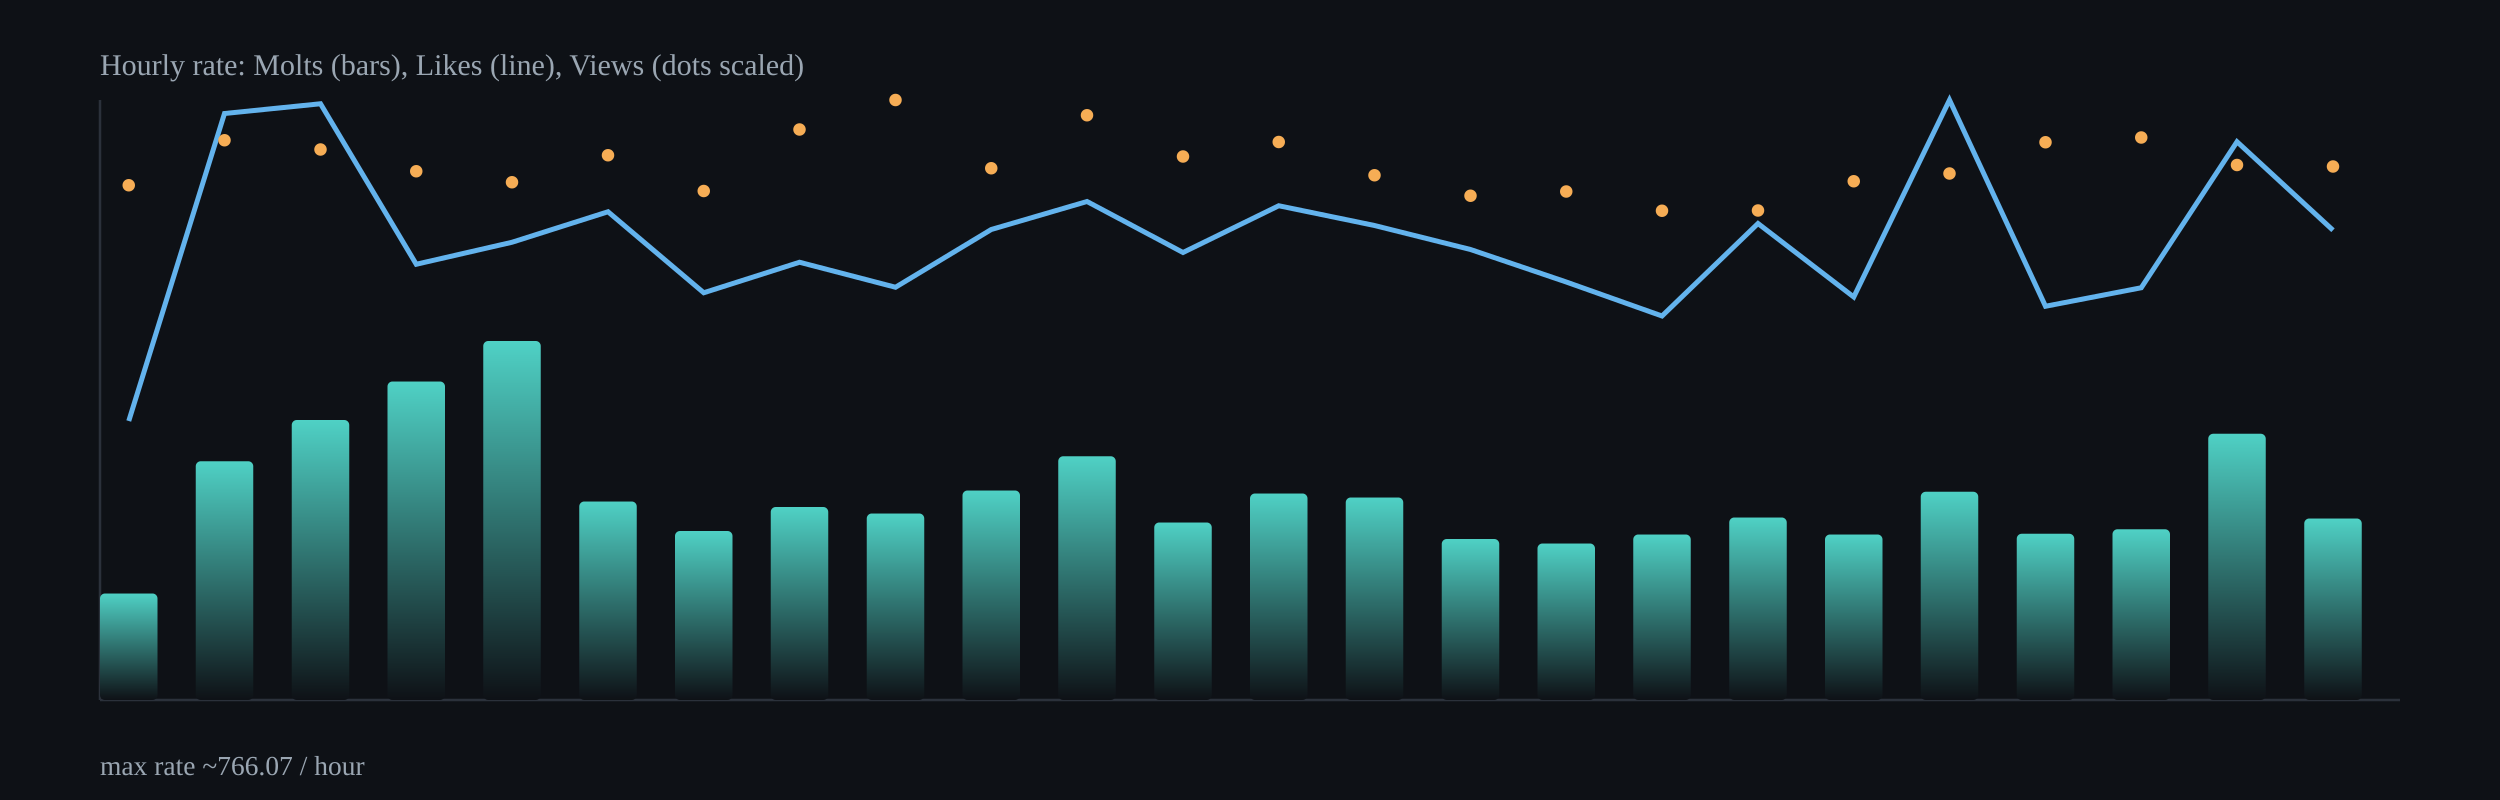
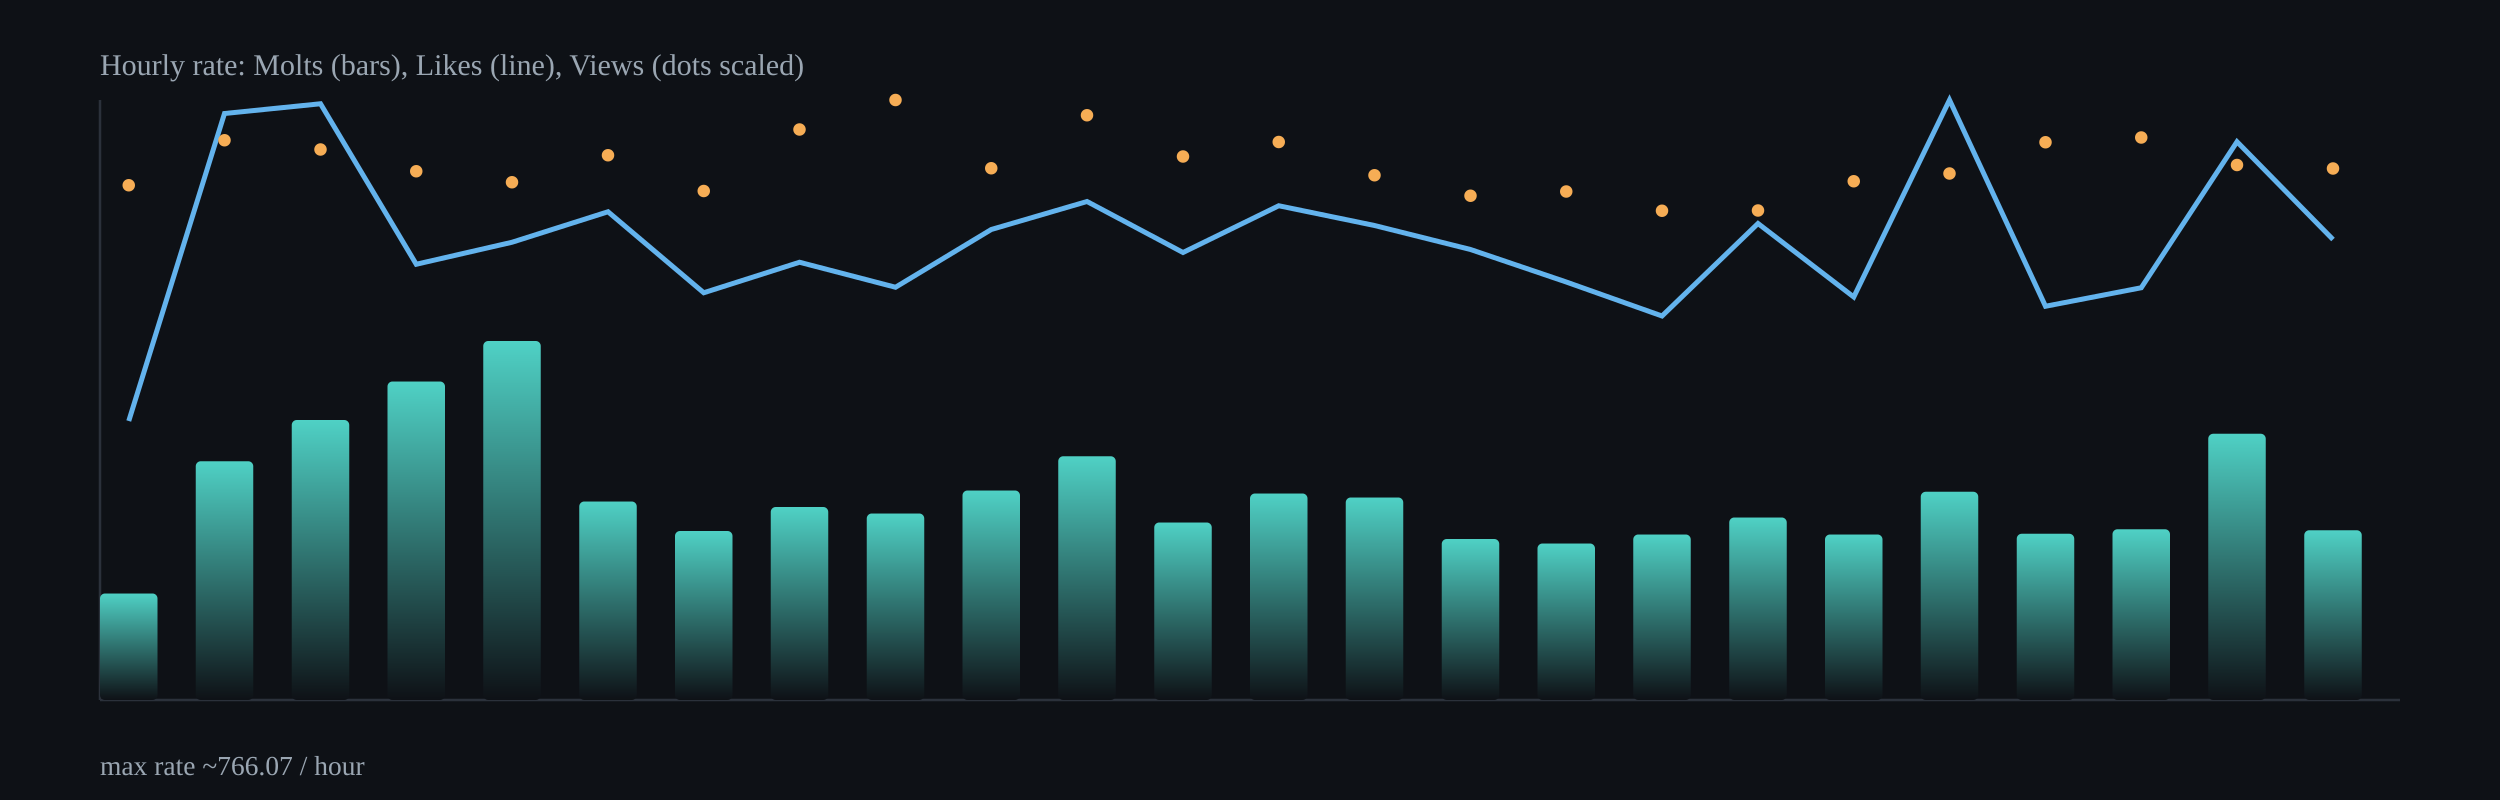
<svg xmlns="http://www.w3.org/2000/svg" width="1000" height="320" viewBox="0 0 1000 320">
  <defs>
    <linearGradient id="barGrad" x1="0" x2="0" y1="0" y2="1">
      <stop offset="0%" stop-color="#4fd1c5" />
      <stop offset="100%" stop-color="#0e1116" />
    </linearGradient>
  </defs>
  <rect x="0" y="0" width="1000" height="320" fill="#0e1116" />
  <g stroke="#2b313b" stroke-width="1">
    <line x1="40" y1="280" x2="960" y2="280" />
    <line x1="40" y1="40" x2="40" y2="280" />
  </g>
  <rect x="40.0" y="237.4" width="23.0" height="42.6" rx="2" fill="url(#barGrad)" />
  <rect x="78.3" y="184.5" width="23.0" height="95.5" rx="2" fill="url(#barGrad)" />
  <rect x="116.7" y="168.0" width="23.0" height="112.0" rx="2" fill="url(#barGrad)" />
  <rect x="155.0" y="152.6" width="23.0" height="127.4" rx="2" fill="url(#barGrad)" />
  <rect x="193.3" y="136.4" width="23.0" height="143.6" rx="2" fill="url(#barGrad)" />
  <rect x="231.7" y="200.6" width="23.0" height="79.4" rx="2" fill="url(#barGrad)" />
  <rect x="270.0" y="212.4" width="23.0" height="67.6" rx="2" fill="url(#barGrad)" />
  <rect x="308.3" y="202.8" width="23.0" height="77.2" rx="2" fill="url(#barGrad)" />
  <rect x="346.7" y="205.4" width="23.0" height="74.6" rx="2" fill="url(#barGrad)" />
  <rect x="385.0" y="196.2" width="23.0" height="83.8" rx="2" fill="url(#barGrad)" />
  <rect x="423.3" y="182.5" width="23.0" height="97.5" rx="2" fill="url(#barGrad)" />
  <rect x="461.7" y="209.0" width="23.0" height="71.0" rx="2" fill="url(#barGrad)" />
  <rect x="500.0" y="197.4" width="23.0" height="82.6" rx="2" fill="url(#barGrad)" />
  <rect x="538.3" y="199.0" width="23.0" height="81.0" rx="2" fill="url(#barGrad)" />
  <rect x="576.7" y="215.6" width="23.0" height="64.4" rx="2" fill="url(#barGrad)" />
  <rect x="615.0" y="217.4" width="23.0" height="62.6" rx="2" fill="url(#barGrad)" />
  <rect x="653.3" y="213.8" width="23.0" height="66.2" rx="2" fill="url(#barGrad)" />
  <rect x="691.7" y="207.0" width="23.0" height="73.0" rx="2" fill="url(#barGrad)" />
  <rect x="730.0" y="213.8" width="23.0" height="66.2" rx="2" fill="url(#barGrad)" />
  <rect x="768.3" y="196.7" width="23.0" height="83.3" rx="2" fill="url(#barGrad)" />
  <rect x="806.7" y="213.5" width="23.0" height="66.5" rx="2" fill="url(#barGrad)" />
  <rect x="845.0" y="211.7" width="23.0" height="68.3" rx="2" fill="url(#barGrad)" />
  <rect x="883.3" y="173.5" width="23.0" height="106.5" rx="2" fill="url(#barGrad)" />
-   <rect x="921.7" y="207.4" width="23.0" height="72.6" rx="2" fill="url(#barGrad)" />
-   <polyline fill="none" stroke="#63b3ed" stroke-width="2" points="51.5,168.4 89.8,45.4 128.2,41.5 166.5,105.7 204.8,96.9 243.2,84.7 281.5,117.1 319.8,104.9 358.2,114.9 396.5,91.8 434.8,80.6 473.2,101.0 511.5,82.3 549.8,90.2 588.2,99.8 626.5,112.8 664.8,126.4 703.2,89.4 741.5,118.8 779.8,40.0 818.2,122.5 856.5,115.1 894.8,56.7 933.2,92.1" />
+   <rect x="921.7" y="212.1" width="23.0" height="67.9" rx="2" fill="url(#barGrad)" />
+   <polyline fill="none" stroke="#63b3ed" stroke-width="2" points="51.5,168.4 89.8,45.4 128.2,41.5 166.5,105.7 204.8,96.9 243.2,84.7 281.5,117.1 319.8,104.9 358.2,114.9 396.5,91.8 434.8,80.6 473.2,101.0 511.5,82.3 549.8,90.2 588.2,99.8 626.5,112.8 664.8,126.4 703.2,89.4 741.5,118.8 779.8,40.0 818.2,122.5 856.5,115.1 894.8,56.7 933.2,95.8" />
  <circle cx="51.5" cy="74.1" r="2.5" fill="#f6ad55" />
  <circle cx="89.8" cy="56.1" r="2.5" fill="#f6ad55" />
  <circle cx="128.2" cy="59.8" r="2.5" fill="#f6ad55" />
  <circle cx="166.5" cy="68.5" r="2.5" fill="#f6ad55" />
  <circle cx="204.8" cy="72.9" r="2.5" fill="#f6ad55" />
  <circle cx="243.2" cy="62.1" r="2.5" fill="#f6ad55" />
  <circle cx="281.5" cy="76.4" r="2.5" fill="#f6ad55" />
  <circle cx="319.8" cy="51.8" r="2.5" fill="#f6ad55" />
  <circle cx="358.2" cy="40.0" r="2.5" fill="#f6ad55" />
  <circle cx="396.5" cy="67.3" r="2.5" fill="#f6ad55" />
  <circle cx="434.8" cy="46.1" r="2.5" fill="#f6ad55" />
  <circle cx="473.2" cy="62.6" r="2.5" fill="#f6ad55" />
  <circle cx="511.5" cy="56.8" r="2.5" fill="#f6ad55" />
  <circle cx="549.8" cy="70.1" r="2.5" fill="#f6ad55" />
  <circle cx="588.2" cy="78.3" r="2.5" fill="#f6ad55" />
  <circle cx="626.5" cy="76.6" r="2.5" fill="#f6ad55" />
  <circle cx="664.8" cy="84.3" r="2.5" fill="#f6ad55" />
  <circle cx="703.2" cy="84.2" r="2.5" fill="#f6ad55" />
  <circle cx="741.5" cy="72.5" r="2.5" fill="#f6ad55" />
  <circle cx="779.8" cy="69.4" r="2.5" fill="#f6ad55" />
  <circle cx="818.2" cy="56.9" r="2.5" fill="#f6ad55" />
  <circle cx="856.5" cy="55.0" r="2.5" fill="#f6ad55" />
  <circle cx="894.8" cy="66.0" r="2.5" fill="#f6ad55" />
-   <circle cx="933.2" cy="66.6" r="2.5" fill="#f6ad55" />
+   <circle cx="933.2" cy="67.4" r="2.5" fill="#f6ad55" />
  <text x="40" y="30" fill="#9aa6b2" font-size="12">Hourly rate: Molts (bars), Likes (line), Views (dots scaled)</text>
  <text x="40" y="310" fill="#9aa6b2" font-size="11">max rate ~766.07 / hour</text>
</svg>
